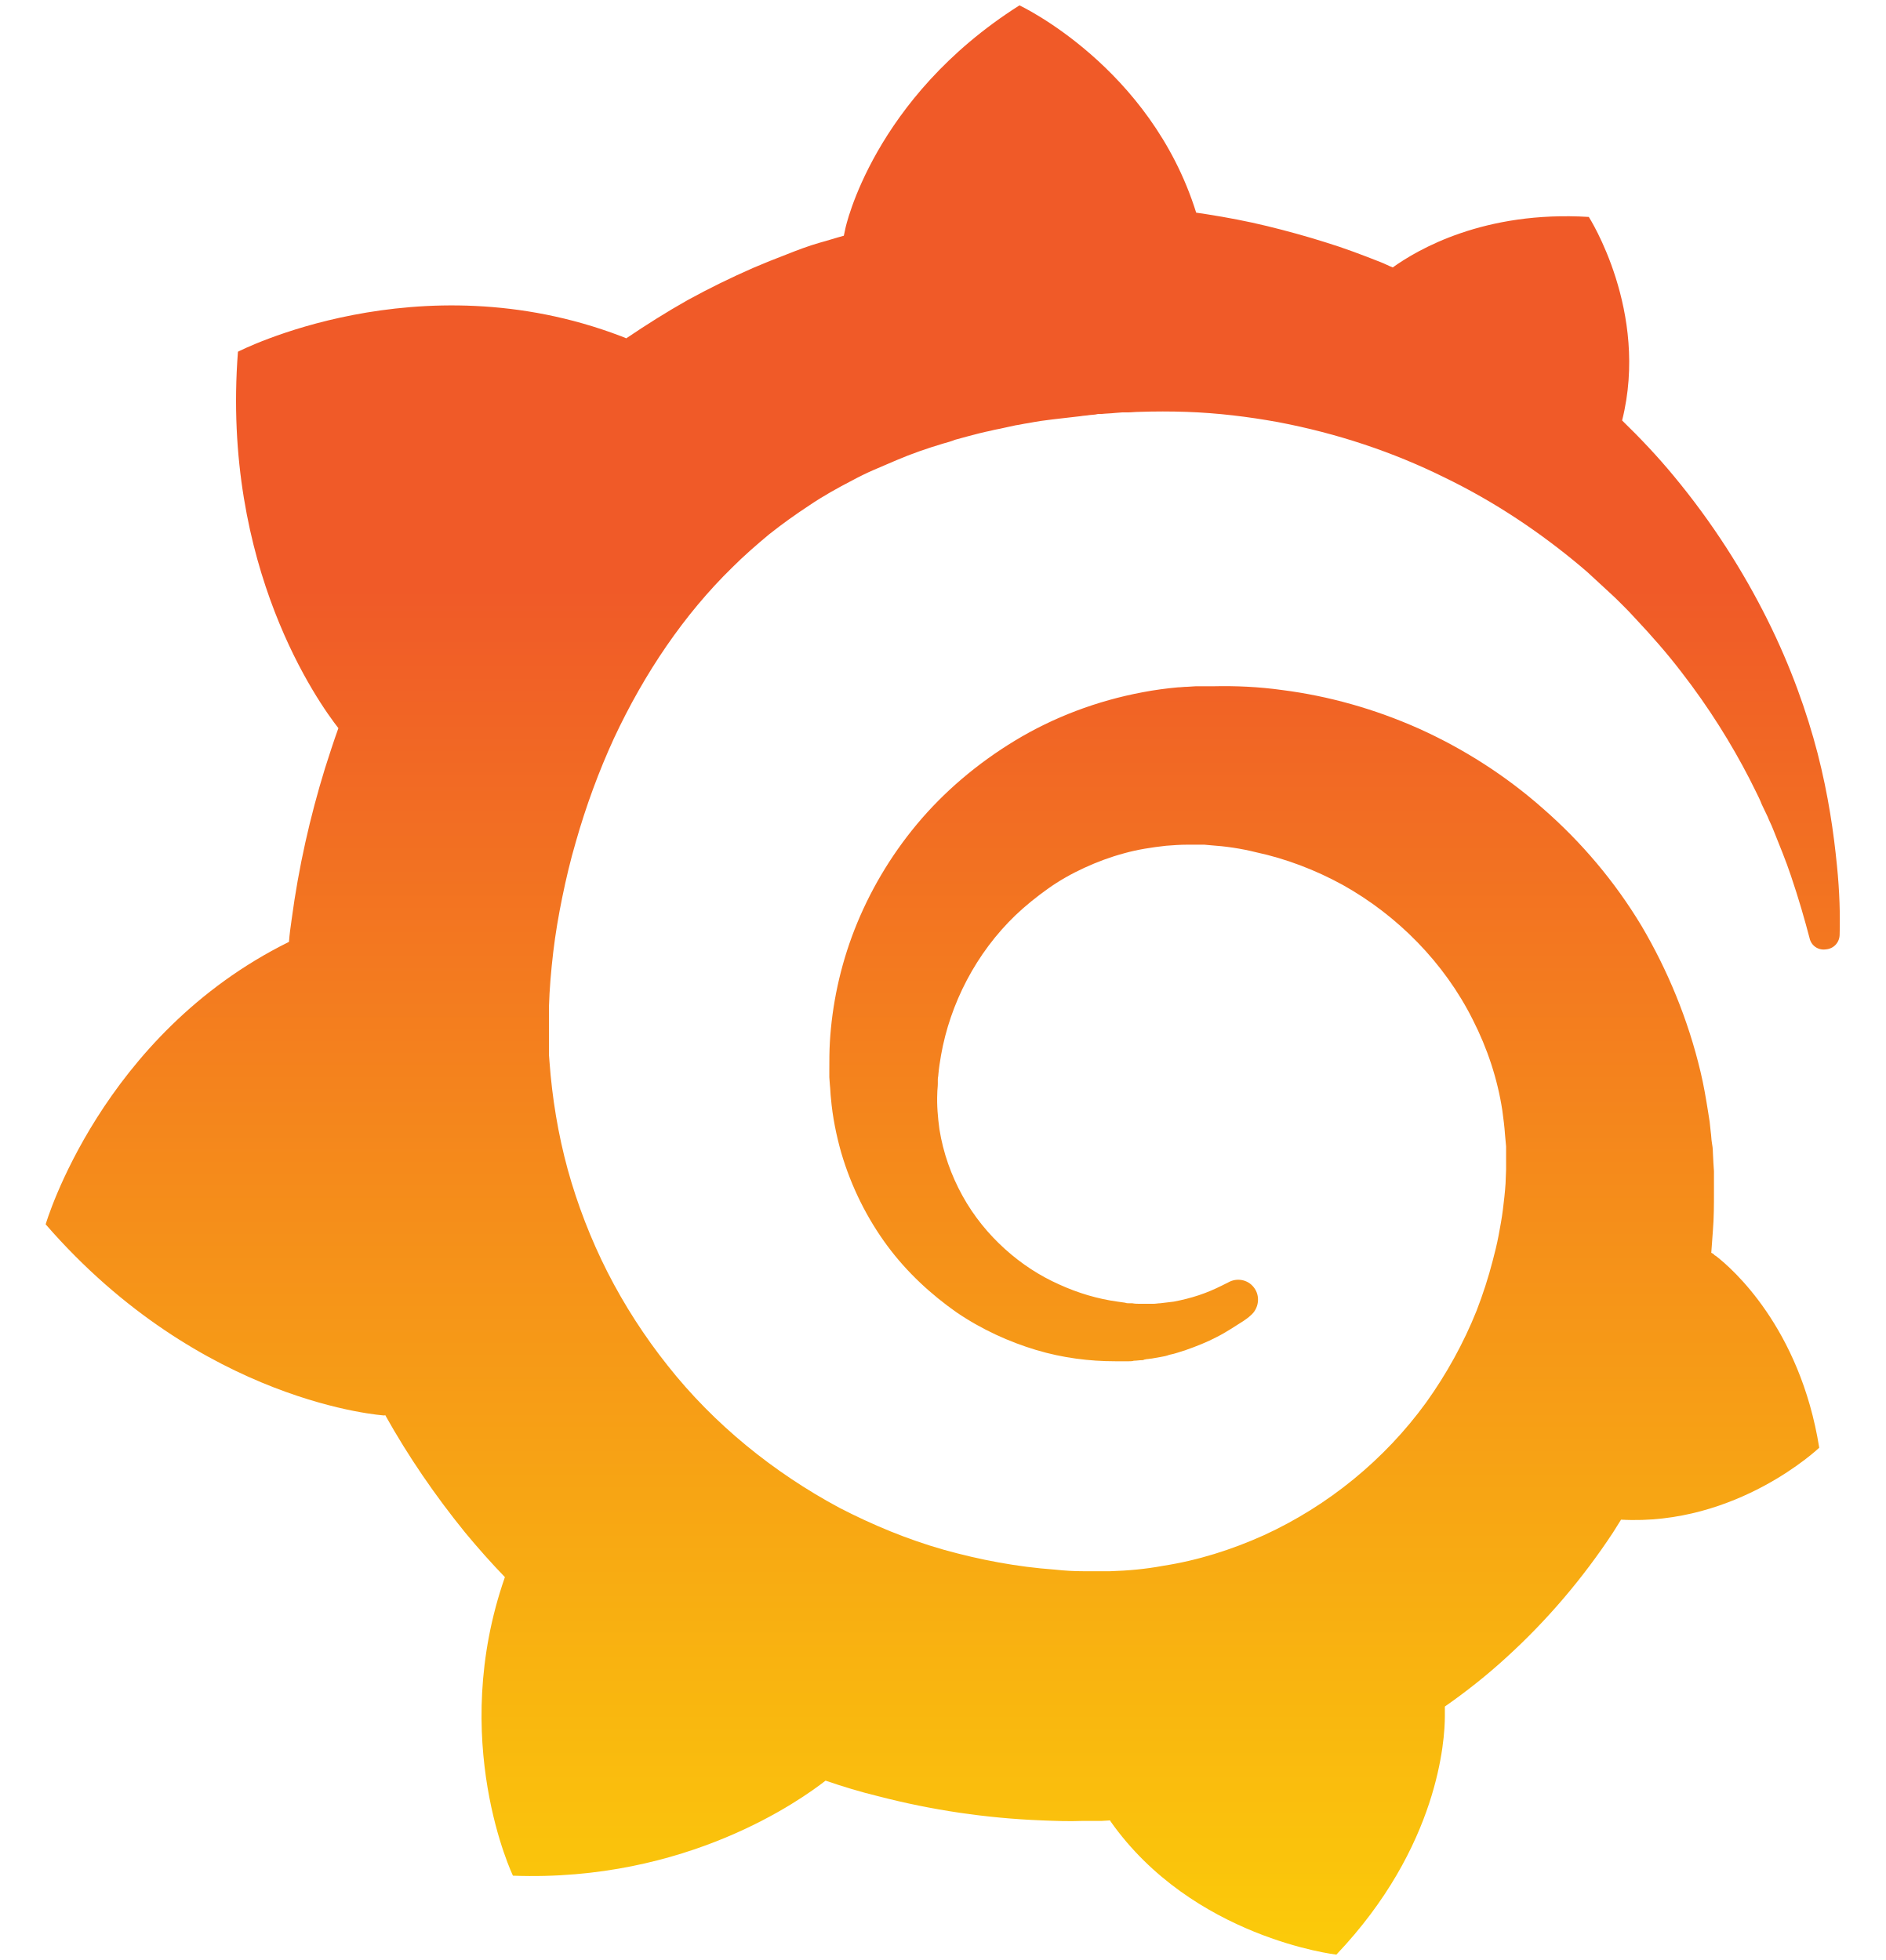
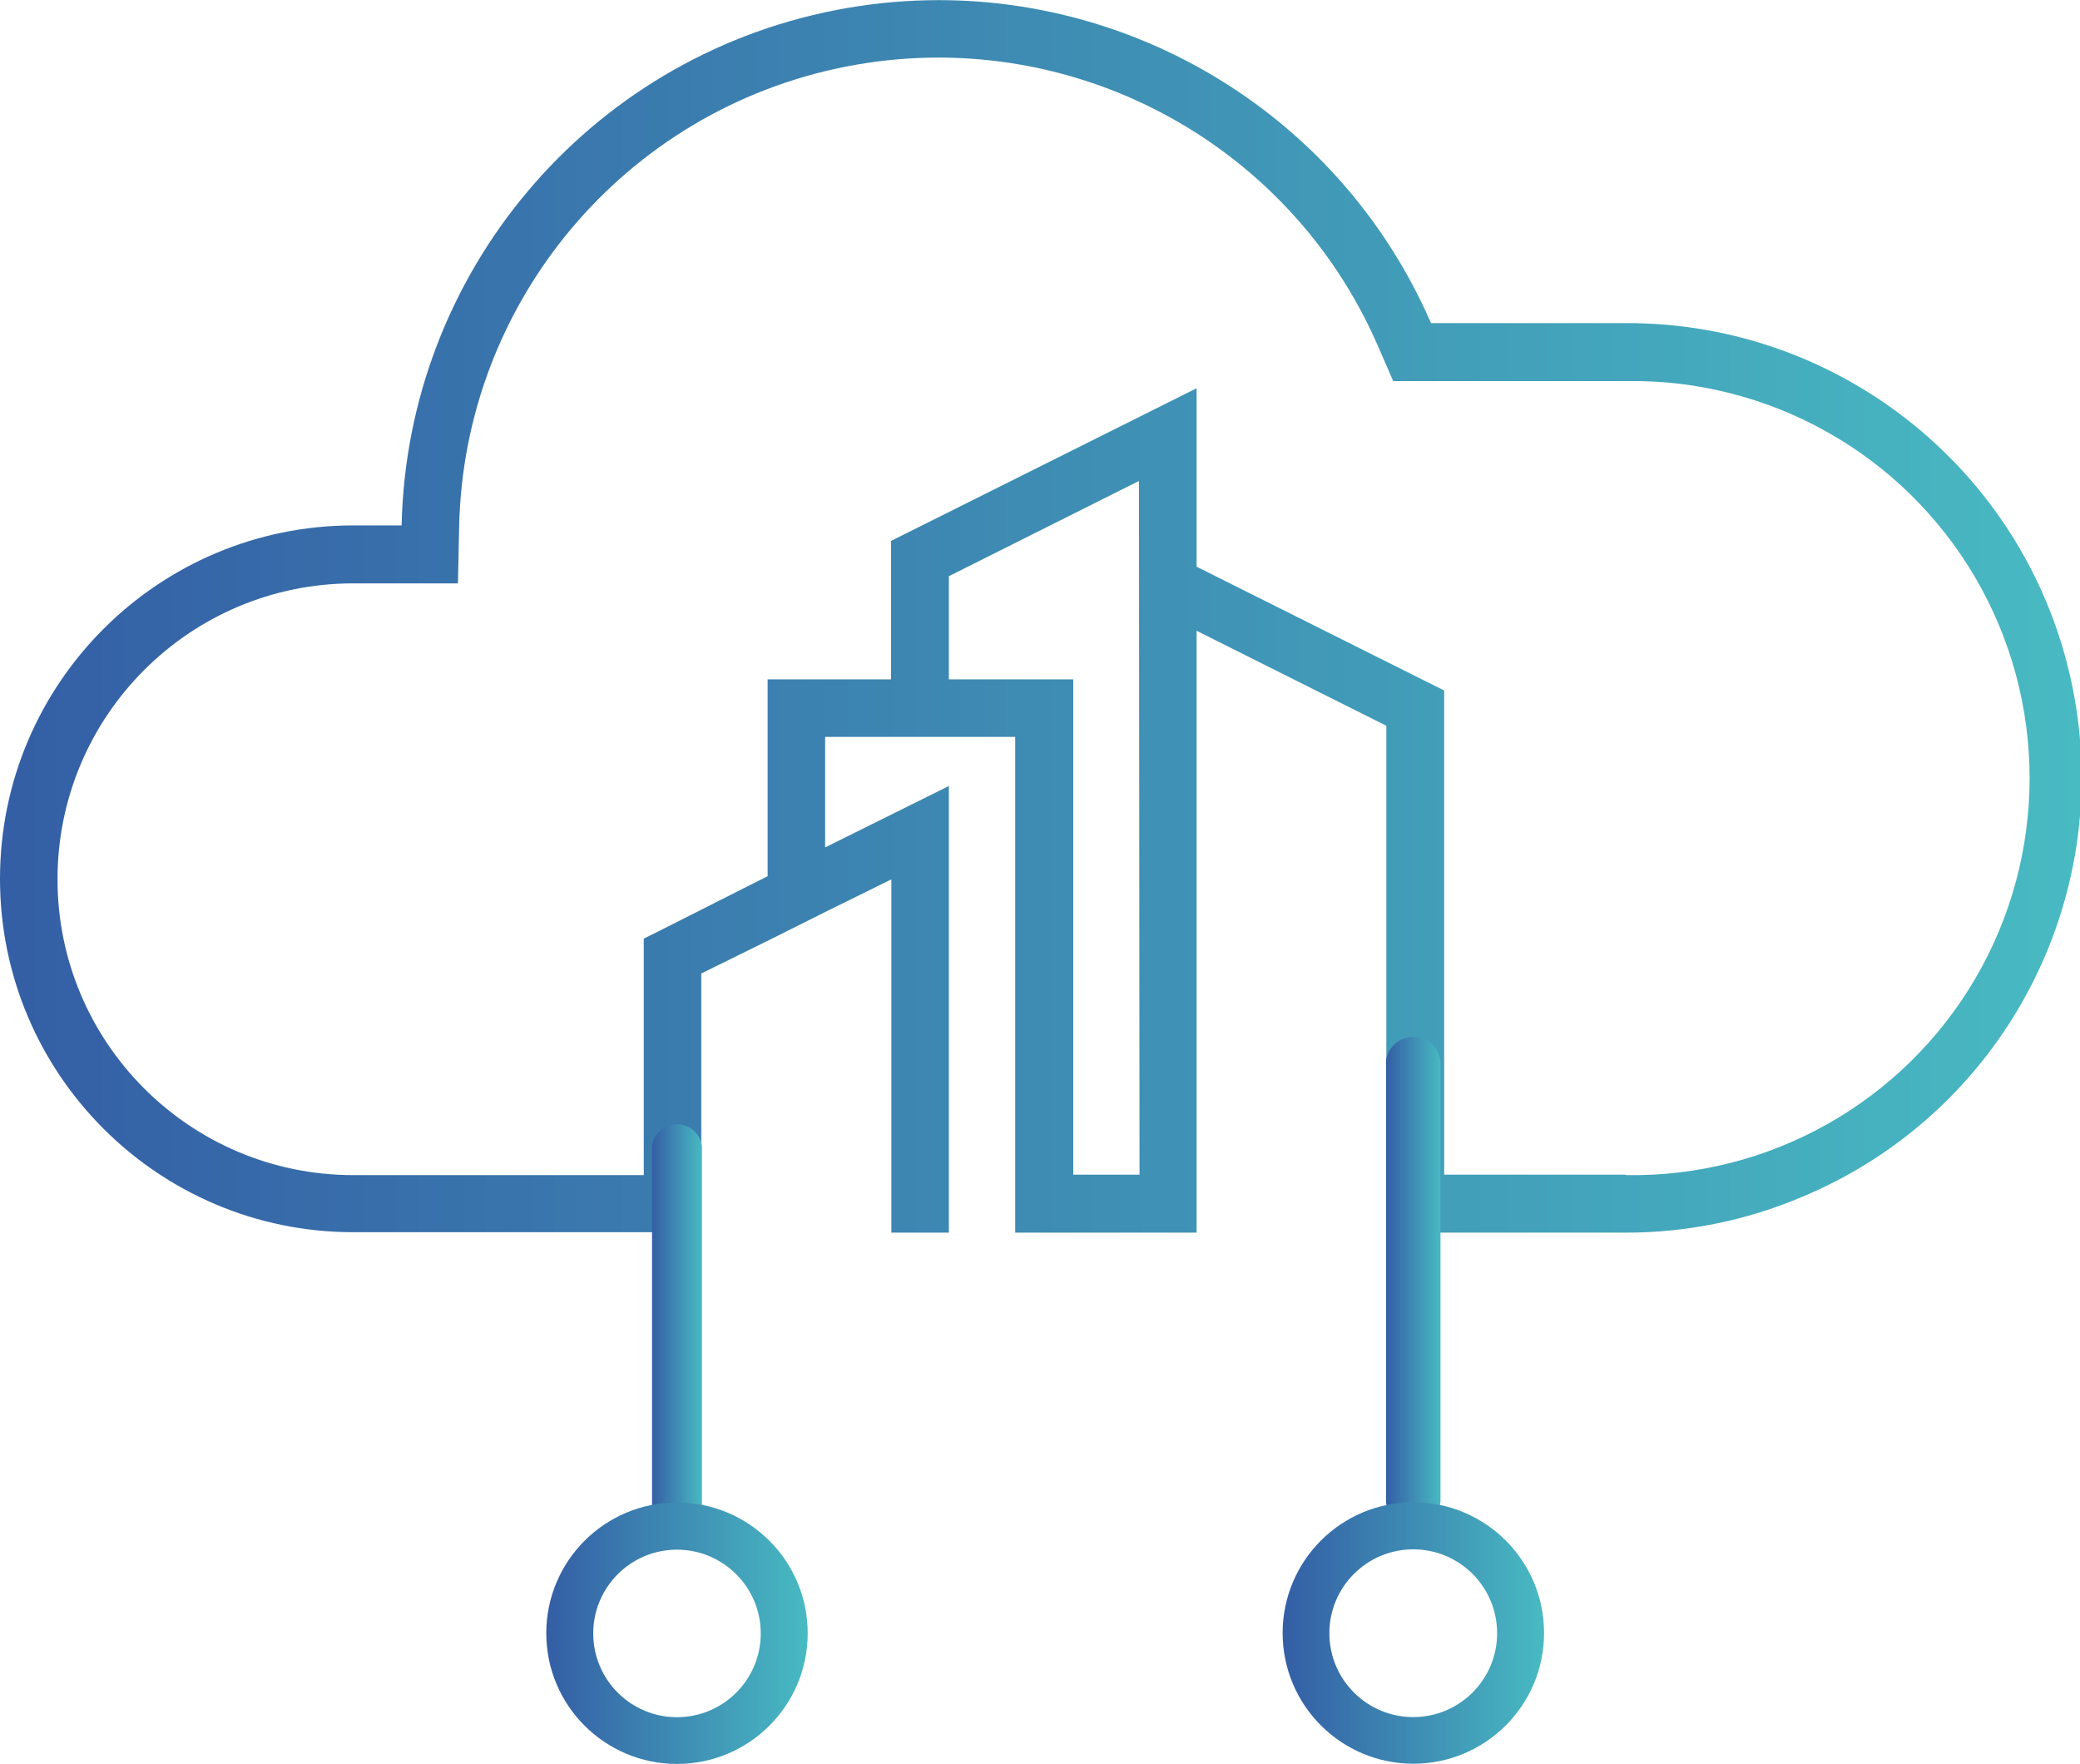
- <svg xmlns="http://www.w3.org/2000/svg" version="1.1" id="Layer_1" x="0px" y="0px" width="351px" height="365px" viewBox="0 0 351 365" style="enable-background:new 0 0 351 365;" xml:space="preserve">
-   <style type="text/css">
- 	.st0{fill:url(#SVGID_1_);}
- </style>
-   <g id="Layer_1_1_">
- </g>
-   <linearGradient id="SVGID_1_" gradientUnits="userSpaceOnUse" x1="175.5" y1="30%" x2="175.5" y2="99%">
-     <stop offset="0" style="stop-color:#F05A28" />
-     <stop offset="1" style="stop-color:#FBCA0A" />
-   </linearGradient>
-   <path class="st0" d="M342,161.2c-0.6-6.1-1.6-13.1-3.6-20.9c-2-7.7-5-16.2-9.4-25c-4.4-8.8-10.1-17.9-17.5-26.8  c-2.9-3.5-6.1-6.9-9.5-10.2c5.1-20.3-6.2-37.9-6.2-37.9c-19.5-1.2-31.9,6.1-36.5,9.4c-0.8-0.3-1.5-0.7-2.3-1  c-3.3-1.3-6.7-2.6-10.3-3.7c-3.5-1.1-7.1-2.1-10.8-3c-3.7-0.9-7.4-1.6-11.2-2.2c-0.7-0.1-1.3-0.2-2-0.3  c-8.5-27.2-32.9-38.6-32.9-38.6c-27.3,17.3-32.4,41.5-32.4,41.5s-0.1,0.5-0.3,1.4c-1.5,0.4-3,0.9-4.5,1.3c-2.1,0.6-4.2,1.4-6.2,2.2  c-2.1,0.8-4.1,1.6-6.2,2.5c-4.1,1.8-8.2,3.8-12.2,6c-3.9,2.2-7.7,4.6-11.4,7.1c-0.5-0.2-1-0.4-1-0.4c-37.8-14.4-71.3,2.9-71.3,2.9  c-3.1,40.2,15.1,65.5,18.7,70.1c-0.9,2.5-1.7,5-2.5,7.5c-2.8,9.1-4.9,18.4-6.2,28.1c-0.2,1.4-0.4,2.8-0.5,4.2  C18.8,192.7,8.5,228,8.5,228c29.1,33.5,63.1,35.6,63.1,35.6c0,0,0.1-0.1,0.1-0.1c4.3,7.7,9.3,15,14.9,21.9c2.4,2.9,4.8,5.6,7.4,8.3  c-10.6,30.4,1.5,55.6,1.5,55.6c32.4,1.2,53.7-14.2,58.2-17.7c3.2,1.1,6.5,2.1,9.8,2.9c10,2.6,20.2,4.1,30.4,4.5  c2.5,0.1,5.1,0.2,7.6,0.1l1.2,0l0.8,0l1.6,0l1.6-0.1l0,0.1c15.3,21.8,42.1,24.9,42.1,24.9c19.1-20.1,20.2-40.1,20.2-44.4l0,0  c0,0,0-0.1,0-0.3c0-0.4,0-0.6,0-0.6l0,0c0-0.3,0-0.6,0-0.9c4-2.8,7.8-5.8,11.4-9.1c7.6-6.9,14.3-14.8,19.9-23.3  c0.5-0.8,1-1.6,1.5-2.4c21.6,1.2,36.9-13.4,36.9-13.4c-3.6-22.5-16.4-33.5-19.1-35.6l0,0c0,0-0.1-0.1-0.3-0.2  c-0.2-0.1-0.2-0.2-0.2-0.2c0,0,0,0,0,0c-0.1-0.1-0.3-0.2-0.5-0.3c0.1-1.4,0.2-2.7,0.3-4.1c0.2-2.4,0.2-4.9,0.2-7.3l0-1.8l0-0.9  l0-0.5c0-0.6,0-0.4,0-0.6l-0.1-1.5l-0.1-2c0-0.7-0.1-1.3-0.2-1.9c-0.1-0.6-0.1-1.3-0.2-1.9l-0.2-1.9l-0.3-1.9  c-0.4-2.5-0.8-4.9-1.4-7.4c-2.3-9.7-6.1-18.9-11-27.2c-5-8.3-11.2-15.6-18.3-21.8c-7-6.2-14.9-11.2-23.1-14.9  c-8.3-3.7-16.9-6.1-25.5-7.2c-4.3-0.6-8.6-0.8-12.9-0.7l-1.6,0l-0.4,0c-0.1,0-0.6,0-0.5,0l-0.7,0l-1.6,0.1c-0.6,0-1.2,0.1-1.7,0.1  c-2.2,0.2-4.4,0.5-6.5,0.9c-8.6,1.6-16.7,4.7-23.8,9c-7.1,4.3-13.3,9.6-18.3,15.6c-5,6-8.9,12.7-11.6,19.6c-2.7,6.9-4.2,14.1-4.6,21  c-0.1,1.7-0.1,3.5-0.1,5.2c0,0.4,0,0.9,0,1.3l0.1,1.4c0.1,0.8,0.1,1.7,0.2,2.5c0.3,3.5,1,6.9,1.9,10.1c1.9,6.5,4.9,12.4,8.6,17.4  c3.7,5,8.2,9.1,12.9,12.4c4.7,3.2,9.8,5.5,14.8,7c5,1.5,10,2.1,14.7,2.1c0.6,0,1.2,0,1.7,0c0.3,0,0.6,0,0.9,0c0.3,0,0.6,0,0.9-0.1  c0.5,0,1-0.1,1.5-0.1c0.1,0,0.3,0,0.4-0.1l0.5-0.1c0.3,0,0.6-0.1,0.9-0.1c0.6-0.1,1.1-0.2,1.7-0.3c0.6-0.1,1.1-0.2,1.6-0.4  c1.1-0.2,2.1-0.6,3.1-0.9c2-0.7,4-1.5,5.7-2.4c1.8-0.9,3.4-2,5-3c0.4-0.3,0.9-0.6,1.3-1c1.6-1.3,1.9-3.7,0.6-5.3  c-1.1-1.4-3.1-1.8-4.7-0.9c-0.4,0.2-0.8,0.4-1.2,0.6c-1.4,0.7-2.8,1.3-4.3,1.8c-1.5,0.5-3.1,0.9-4.7,1.2c-0.8,0.1-1.6,0.2-2.5,0.3  c-0.4,0-0.8,0.1-1.3,0.1c-0.4,0-0.9,0-1.2,0c-0.4,0-0.8,0-1.2,0c-0.5,0-1,0-1.5-0.1c0,0-0.3,0-0.1,0l-0.2,0l-0.3,0  c-0.2,0-0.5,0-0.7-0.1c-0.5-0.1-0.9-0.1-1.4-0.2c-3.7-0.5-7.4-1.6-10.9-3.2c-3.6-1.6-7-3.8-10.1-6.6c-3.1-2.8-5.8-6.1-7.9-9.9  c-2.1-3.8-3.6-8-4.3-12.4c-0.3-2.2-0.5-4.5-0.4-6.7c0-0.6,0.1-1.2,0.1-1.8c0,0.2,0-0.1,0-0.1l0-0.2l0-0.5c0-0.3,0.1-0.6,0.1-0.9  c0.1-1.2,0.3-2.4,0.5-3.6c1.7-9.6,6.5-19,13.9-26.1c1.9-1.8,3.9-3.4,6-4.9c2.1-1.5,4.4-2.8,6.8-3.9c2.4-1.1,4.8-2,7.4-2.7  c2.5-0.7,5.1-1.1,7.8-1.4c1.3-0.1,2.6-0.2,4-0.2c0.4,0,0.6,0,0.9,0l1.1,0l0.7,0c0.3,0,0,0,0.1,0l0.3,0l1.1,0.1  c2.9,0.2,5.7,0.6,8.5,1.3c5.6,1.2,11.1,3.3,16.2,6.1c10.2,5.7,18.9,14.5,24.2,25.1c2.7,5.3,4.6,11,5.5,16.9c0.2,1.5,0.4,3,0.5,4.5  l0.1,1.1l0.1,1.1c0,0.4,0,0.8,0,1.1c0,0.4,0,0.8,0,1.1l0,1l0,1.1c0,0.7-0.1,1.9-0.1,2.6c-0.1,1.6-0.3,3.3-0.5,4.9  c-0.2,1.6-0.5,3.2-0.8,4.8c-0.3,1.6-0.7,3.2-1.1,4.7c-0.8,3.1-1.8,6.2-3,9.3c-2.4,6-5.6,11.8-9.4,17.1  c-7.7,10.6-18.2,19.2-30.2,24.7c-6,2.7-12.3,4.7-18.8,5.7c-3.2,0.6-6.5,0.9-9.8,1l-0.6,0l-0.5,0l-1.1,0l-1.6,0l-0.8,0  c0.4,0-0.1,0-0.1,0l-0.3,0c-1.8,0-3.5-0.1-5.3-0.3c-7-0.5-13.9-1.8-20.7-3.7c-6.7-1.9-13.2-4.6-19.4-7.8  c-12.3-6.6-23.4-15.6-32-26.5c-4.3-5.4-8.1-11.3-11.2-17.4c-3.1-6.1-5.6-12.6-7.4-19.1c-1.8-6.6-2.9-13.3-3.4-20.1l-0.1-1.3l0-0.3  l0-0.3l0-0.6l0-1.1l0-0.3l0-0.4l0-0.8l0-1.6l0-0.3c0,0,0,0.1,0-0.1l0-0.6c0-0.8,0-1.7,0-2.5c0.1-3.3,0.4-6.8,0.8-10.2  c0.4-3.4,1-6.9,1.7-10.3c0.7-3.4,1.5-6.8,2.5-10.2c1.9-6.7,4.3-13.2,7.1-19.3c5.7-12.2,13.1-23.1,22-31.8c2.2-2.2,4.5-4.2,6.9-6.2  c2.4-1.9,4.9-3.7,7.5-5.4c2.5-1.7,5.2-3.2,7.9-4.6c1.3-0.7,2.7-1.4,4.1-2c0.7-0.3,1.4-0.6,2.1-0.9c0.7-0.3,1.4-0.6,2.1-0.9  c2.8-1.2,5.7-2.2,8.7-3.1c0.7-0.2,1.5-0.4,2.2-0.7c0.7-0.2,1.5-0.4,2.2-0.6c1.5-0.4,3-0.8,4.5-1.1c0.7-0.2,1.5-0.3,2.3-0.5  c0.8-0.2,1.5-0.3,2.3-0.5c0.8-0.1,1.5-0.3,2.3-0.4l1.1-0.2l1.2-0.2c0.8-0.1,1.5-0.2,2.3-0.3c0.9-0.1,1.7-0.2,2.6-0.3  c0.7-0.1,1.9-0.2,2.6-0.3c0.5-0.1,1.1-0.1,1.6-0.2l1.1-0.1l0.5-0.1l0.6,0c0.9-0.1,1.7-0.1,2.6-0.2l1.3-0.1c0,0,0.5,0,0.1,0l0.3,0  l0.6,0c0.7,0,1.5-0.1,2.2-0.1c2.9-0.1,5.9-0.1,8.8,0c5.8,0.2,11.5,0.9,17,1.9c11.1,2.1,21.5,5.6,31,10.3  c9.5,4.6,17.9,10.3,25.3,16.5c0.5,0.4,0.9,0.8,1.4,1.2c0.4,0.4,0.9,0.8,1.3,1.2c0.9,0.8,1.7,1.6,2.6,2.4c0.9,0.8,1.7,1.6,2.5,2.4  c0.8,0.8,1.6,1.6,2.4,2.5c3.1,3.3,6,6.6,8.6,10c5.2,6.7,9.4,13.5,12.7,19.9c0.2,0.4,0.4,0.8,0.6,1.2c0.2,0.4,0.4,0.8,0.6,1.2  c0.4,0.8,0.8,1.6,1.1,2.4c0.4,0.8,0.7,1.5,1.1,2.3c0.3,0.8,0.7,1.5,1,2.3c1.2,3,2.4,5.9,3.3,8.6c1.5,4.4,2.6,8.3,3.5,11.7  c0.3,1.4,1.6,2.3,3,2.1c1.5-0.1,2.6-1.3,2.6-2.8C342.6,170.4,342.5,166.1,342,161.2z" />
+ <svg xmlns="http://www.w3.org/2000/svg" xmlns:xlink="http://www.w3.org/1999/xlink" id="Ebene_1" data-name="Ebene 1" viewBox="0 0 190.95 161.92">
+   <defs>
+     <style>.cls-1{fill-rule:evenodd;fill:url(#Unbenannter_Verlauf_15);}.cls-2{fill:url(#Unbenannter_Verlauf_15-2);}.cls-3{fill:url(#Unbenannter_Verlauf_15-3);}.cls-4{fill:url(#Unbenannter_Verlauf_15-4);}.cls-5{fill:url(#Unbenannter_Verlauf_15-5);}</style>
+     <linearGradient id="Unbenannter_Verlauf_15" x1="17.73" y1="73.4" x2="208.68" y2="73.4" gradientUnits="userSpaceOnUse">
+       <stop offset="0" stop-color="#345ea5" />
+       <stop offset="1" stop-color="#48bac2" />
+     </linearGradient>
+     <linearGradient id="Unbenannter_Verlauf_15-2" x1="77.59" y1="139.56" x2="82.17" y2="139.56" xlink:href="#Unbenannter_Verlauf_15" />
+     <linearGradient id="Unbenannter_Verlauf_15-3" x1="67.89" y1="166.79" x2="91.87" y2="166.79" xlink:href="#Unbenannter_Verlauf_15" />
+     <linearGradient id="Unbenannter_Verlauf_15-4" x1="144.97" y1="134.42" x2="150" y2="134.42" xlink:href="#Unbenannter_Verlauf_15" />
+     <linearGradient id="Unbenannter_Verlauf_15-5" x1="135.5" y1="166.77" x2="159.47" y2="166.77" xlink:href="#Unbenannter_Verlauf_15" />
+   </defs>
+   <path class="cls-1" d="M167,46.51H149.1A49.3,49.3,0,0,0,54.6,65.08H50.17a32.44,32.44,0,0,0,0,64.88H82.11V106.21l6.09-3,5.28-2.64,6.08-3V130h5.28V89L93.48,94.64V84.49h17.45V130h16.65V74.75L145,83.47V130H167a41.33,41.33,0,0,0,16.16-3.28A41.71,41.71,0,0,0,167,46.51Zm-44.66,78.17h-6.08V79.21H104.84V69.74L122.29,61Zm44.66,0H150.31V80.23l-1.47-.73L127.58,68.87V52.49l-3.82,1.91L101,65.77l-1.47.73V79.21H88.2V97.28l-9.9,5-1.47.73v21.71H50.17a27.16,27.16,0,0,1,0-54.32h9.6l.11-5.16a44,44,0,0,1,84.37-16.58l1.38,3.17H167a36.45,36.45,0,1,1,0,72.89Z" transform="translate(-17.73 -16.85)" />
+   <path class="cls-2" d="M79.88,159a2.14,2.14,0,0,1-2.29-2v-35a2.32,2.32,0,0,1,4.58,0v35A2.14,2.14,0,0,1,79.88,159Z" transform="translate(-17.73 -16.85)" />
+   <path class="cls-3" d="M79.88,178.77a12,12,0,1,1,12-12A12,12,0,0,1,79.88,178.77Zm0-19.67a7.69,7.69,0,1,0,7.69,7.69A7.7,7.7,0,0,0,79.88,159.1Z" transform="translate(-17.73 -16.85)" />
+   <path class="cls-4" d="M147.48,156.93a2.4,2.4,0,0,1-2.51-2.26V114.18a2.53,2.53,0,0,1,5,0v40.49A2.4,2.4,0,0,1,147.48,156.93Z" transform="translate(-17.73 -16.85)" />
+   <path class="cls-5" d="M147.48,178.75a12,12,0,1,1,12-12A12,12,0,0,1,147.48,178.75Zm0-19.68a7.7,7.7,0,1,0,7.69,7.7A7.7,7.7,0,0,0,147.48,159.07Z" transform="translate(-17.73 -16.85)" />
</svg>
